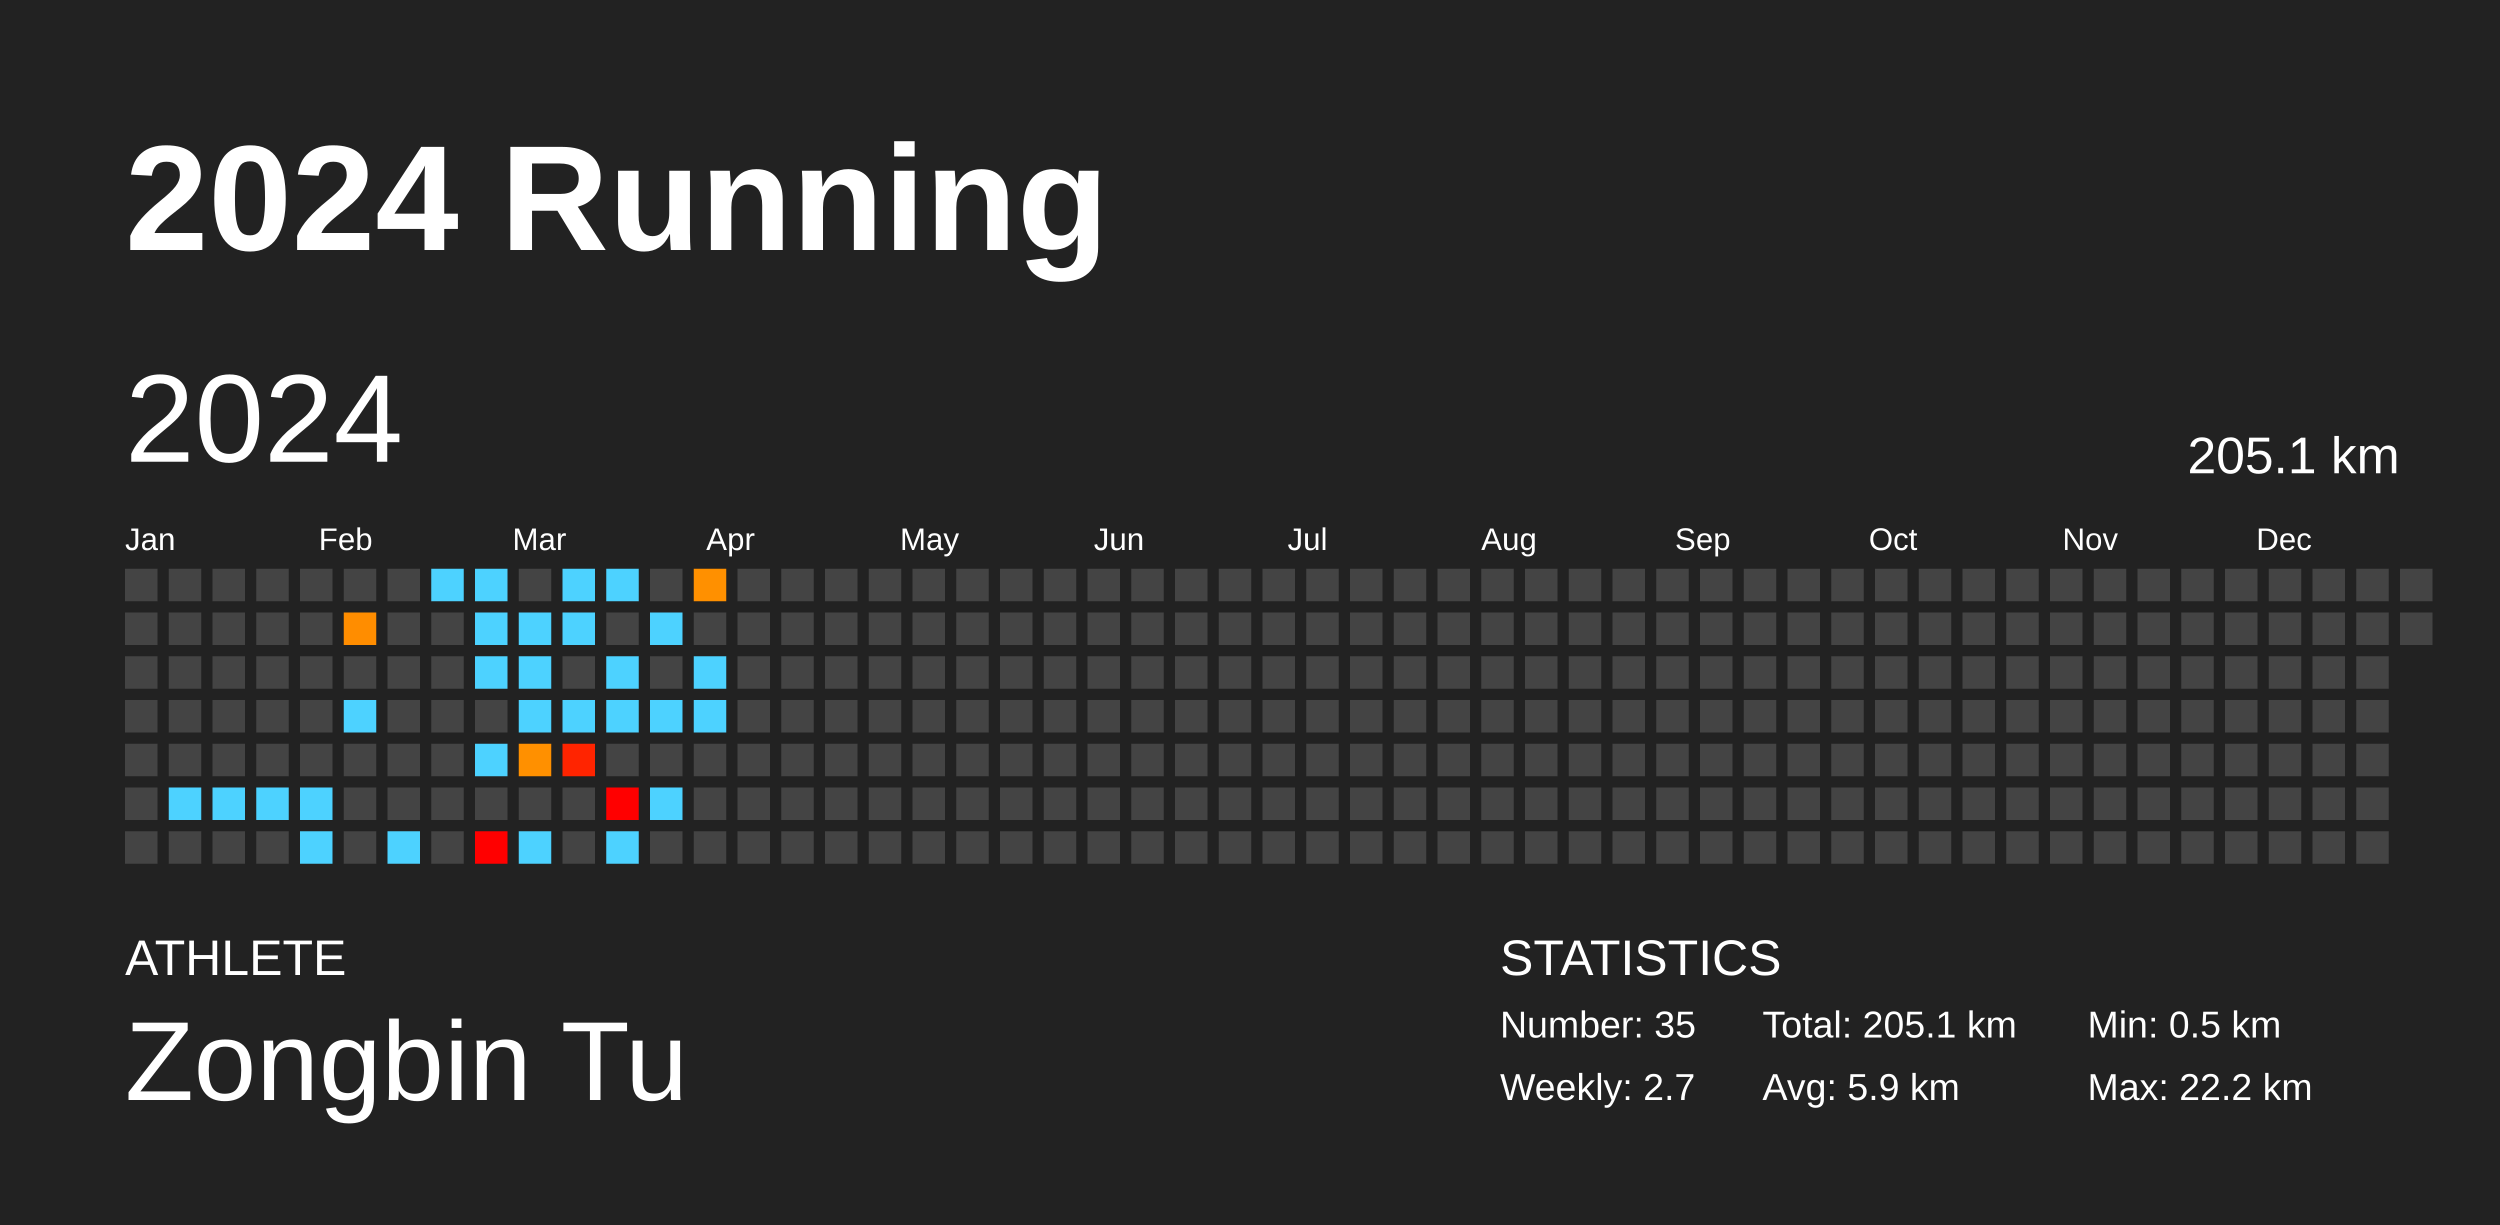
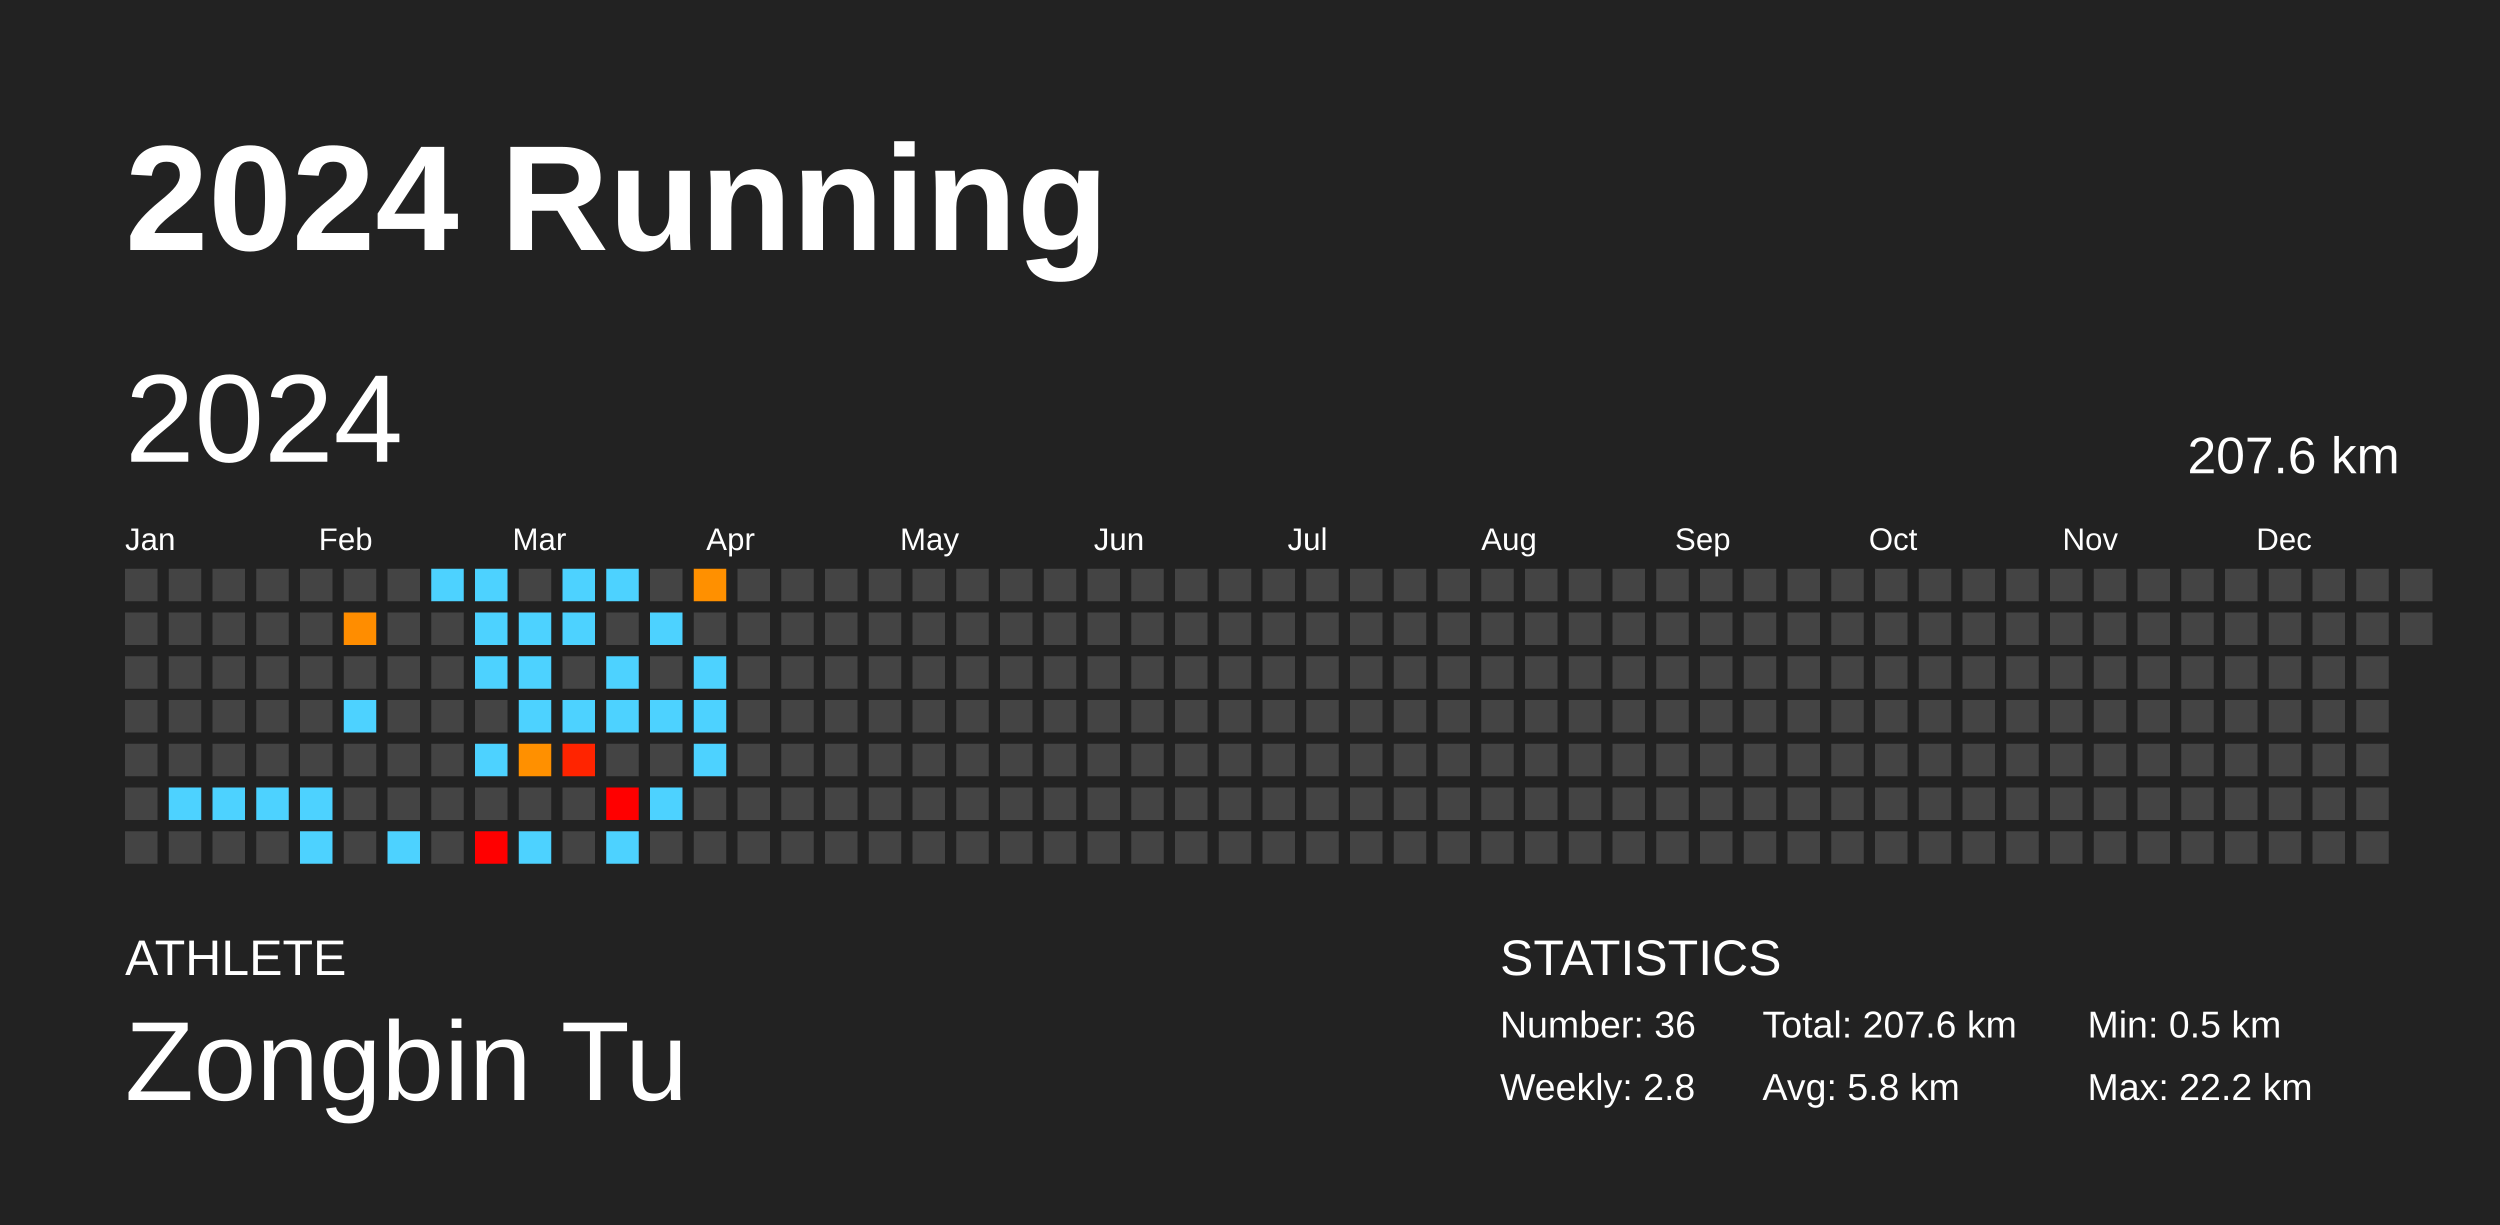
<svg xmlns="http://www.w3.org/2000/svg" baseProfile="full" height="98mm" version="1.1" viewBox="0,0,200,98" width="200mm">
  <defs />
  <rect fill="#222222" height="98" width="200" x="0" y="0" />
  <text fill="#FFFFFF" style="font-size:12px; font-family:Arial; font-weight:bold;" x="10" y="20">2024 Running</text>
  <text fill="#FFFFFF" style="font-size:4px; font-family:Arial" x="10" y="78">ATHLETE</text>
  <text fill="#FFFFFF" style="font-size:9px; font-family:Arial" x="10" y="88">Zongbin Tu</text>
  <text fill="#FFFFFF" style="font-size:4px; font-family:Arial" x="120" y="78">STATISTICS</text>
-   <text fill="#FFFFFF" style="font-size:3px; font-family:Arial" x="120" y="83">Number: 35</text>
-   <text fill="#FFFFFF" style="font-size:3px; font-family:Arial" x="120" y="88">Weekly: 2.7</text>
-   <text fill="#FFFFFF" style="font-size:3px; font-family:Arial" x="141" y="83">Total: 205.1 km</text>
-   <text fill="#FFFFFF" style="font-size:3px; font-family:Arial" x="141" y="88">Avg: 5.9 km</text>
+   <text fill="#FFFFFF" style="font-size:3px; font-family:Arial" x="120" y="83">Number: 36</text>
+   <text fill="#FFFFFF" style="font-size:3px; font-family:Arial" x="120" y="88">Weekly: 2.8</text>
+   <text fill="#FFFFFF" style="font-size:3px; font-family:Arial" x="141" y="83">Total: 207.6 km</text>
+   <text fill="#FFFFFF" style="font-size:3px; font-family:Arial" x="141" y="88">Avg: 5.8 km</text>
  <text fill="#FFFFFF" style="font-size:3px; font-family:Arial" x="167" y="83">Min: 0.5 km</text>
  <text fill="#FFFFFF" style="font-size:3px; font-family:Arial" x="167" y="88">Max: 22.2 km</text>
  <text dominant-baseline="hanging" fill="#FFFFFF" style="font-size:10.0px; font-family:Arial;" x="10" y="30">2024</text>
-   <text dominant-baseline="hanging" fill="#FFFFFF" style="font-size:4.125px; font-family:Arial;" x="175" y="35">205.1 km</text>
+   <text dominant-baseline="hanging" fill="#FFFFFF" style="font-size:4.125px; font-family:Arial;" x="175" y="35">207.6 km</text>
  <text fill="#FFFFFF" style="font-size:2.5px; font-family:Arial" x="10.0" y="44">Jan</text>
  <text fill="#FFFFFF" style="font-size:2.5px; font-family:Arial" x="25.5" y="44">Feb</text>
  <text fill="#FFFFFF" style="font-size:2.5px; font-family:Arial" x="41.0" y="44">Mar</text>
  <text fill="#FFFFFF" style="font-size:2.5px; font-family:Arial" x="56.5" y="44">Apr</text>
  <text fill="#FFFFFF" style="font-size:2.5px; font-family:Arial" x="72.0" y="44">May</text>
  <text fill="#FFFFFF" style="font-size:2.5px; font-family:Arial" x="87.5" y="44">Jun</text>
  <text fill="#FFFFFF" style="font-size:2.5px; font-family:Arial" x="103.0" y="44">Jul</text>
  <text fill="#FFFFFF" style="font-size:2.5px; font-family:Arial" x="118.5" y="44">Aug</text>
  <text fill="#FFFFFF" style="font-size:2.5px; font-family:Arial" x="134.0" y="44">Sep</text>
  <text fill="#FFFFFF" style="font-size:2.5px; font-family:Arial" x="149.5" y="44">Oct</text>
  <text fill="#FFFFFF" style="font-size:2.5px; font-family:Arial" x="165.0" y="44">Nov</text>
  <text fill="#FFFFFF" style="font-size:2.5px; font-family:Arial" x="180.5" y="44">Dec</text>
  <rect fill="#444444" height="2.6" width="2.6" x="10.0" y="45.5" />
  <rect fill="#444444" height="2.6" width="2.6" x="10.0" y="49.0" />
  <rect fill="#444444" height="2.6" width="2.6" x="10.0" y="52.5" />
  <rect fill="#444444" height="2.6" width="2.6" x="10.0" y="56.0" />
  <rect fill="#444444" height="2.6" width="2.6" x="10.0" y="59.5" />
  <rect fill="#444444" height="2.6" width="2.6" x="10.0" y="63.0" />
  <rect fill="#444444" height="2.6" width="2.6" x="10.0" y="66.5" />
  <rect fill="#444444" height="2.6" width="2.6" x="13.5" y="45.5" />
  <rect fill="#444444" height="2.6" width="2.6" x="13.5" y="49.0" />
  <rect fill="#444444" height="2.6" width="2.6" x="13.5" y="52.5" />
  <rect fill="#444444" height="2.6" width="2.6" x="13.5" y="56.0" />
  <rect fill="#444444" height="2.6" width="2.6" x="13.5" y="59.5" />
  <rect fill="#4dd2ff" height="2.6" width="2.6" x="13.5" y="63.0" />
  <rect fill="#444444" height="2.6" width="2.6" x="13.5" y="66.5" />
  <rect fill="#444444" height="2.6" width="2.6" x="17.0" y="45.5" />
  <rect fill="#444444" height="2.6" width="2.6" x="17.0" y="49.0" />
  <rect fill="#444444" height="2.6" width="2.6" x="17.0" y="52.5" />
  <rect fill="#444444" height="2.6" width="2.6" x="17.0" y="56.0" />
  <rect fill="#444444" height="2.6" width="2.6" x="17.0" y="59.5" />
  <rect fill="#4dd2ff" height="2.6" width="2.6" x="17.0" y="63.0" />
  <rect fill="#444444" height="2.6" width="2.6" x="17.0" y="66.5" />
  <rect fill="#444444" height="2.6" width="2.6" x="20.5" y="45.5" />
  <rect fill="#444444" height="2.6" width="2.6" x="20.5" y="49.0" />
  <rect fill="#444444" height="2.6" width="2.6" x="20.5" y="52.5" />
  <rect fill="#444444" height="2.6" width="2.6" x="20.5" y="56.0" />
  <rect fill="#444444" height="2.6" width="2.6" x="20.5" y="59.5" />
  <rect fill="#4dd2ff" height="2.6" width="2.6" x="20.5" y="63.0" />
  <rect fill="#444444" height="2.6" width="2.6" x="20.5" y="66.5" />
  <rect fill="#444444" height="2.6" width="2.6" x="24.0" y="45.5" />
  <rect fill="#444444" height="2.6" width="2.6" x="24.0" y="49.0" />
  <rect fill="#444444" height="2.6" width="2.6" x="24.0" y="52.5" />
  <rect fill="#444444" height="2.6" width="2.6" x="24.0" y="56.0" />
  <rect fill="#444444" height="2.6" width="2.6" x="24.0" y="59.5" />
  <rect fill="#4dd2ff" height="2.6" width="2.6" x="24.0" y="63.0" />
  <rect fill="#4dd2ff" height="2.6" width="2.6" x="24.0" y="66.5" />
  <rect fill="#444444" height="2.6" width="2.6" x="27.5" y="45.5" />
  <rect fill="#ff8d00" height="2.6" width="2.6" x="27.5" y="49.0" />
  <rect fill="#444444" height="2.6" width="2.6" x="27.5" y="52.5" />
  <rect fill="#4dd2ff" height="2.6" width="2.6" x="27.5" y="56.0" />
  <rect fill="#444444" height="2.6" width="2.6" x="27.5" y="59.5" />
  <rect fill="#444444" height="2.6" width="2.6" x="27.5" y="63.0" />
  <rect fill="#444444" height="2.6" width="2.6" x="27.5" y="66.5" />
  <rect fill="#444444" height="2.6" width="2.6" x="31.0" y="45.5" />
  <rect fill="#444444" height="2.6" width="2.6" x="31.0" y="49.0" />
  <rect fill="#444444" height="2.6" width="2.6" x="31.0" y="52.5" />
  <rect fill="#444444" height="2.6" width="2.6" x="31.0" y="56.0" />
  <rect fill="#444444" height="2.6" width="2.6" x="31.0" y="59.5" />
  <rect fill="#444444" height="2.6" width="2.6" x="31.0" y="63.0" />
  <rect fill="#4dd2ff" height="2.6" width="2.6" x="31.0" y="66.5" />
  <rect fill="#4dd2ff" height="2.6" width="2.6" x="34.5" y="45.5" />
  <rect fill="#444444" height="2.6" width="2.6" x="34.5" y="49.0" />
  <rect fill="#444444" height="2.6" width="2.6" x="34.5" y="52.5" />
  <rect fill="#444444" height="2.6" width="2.6" x="34.5" y="56.0" />
  <rect fill="#444444" height="2.6" width="2.6" x="34.5" y="59.5" />
  <rect fill="#444444" height="2.6" width="2.6" x="34.5" y="63.0" />
  <rect fill="#444444" height="2.6" width="2.6" x="34.5" y="66.5" />
  <rect fill="#4dd2ff" height="2.6" width="2.6" x="38.0" y="45.5" />
  <rect fill="#4dd2ff" height="2.6" width="2.6" x="38.0" y="49.0" />
  <rect fill="#4dd2ff" height="2.6" width="2.6" x="38.0" y="52.5" />
  <rect fill="#444444" height="2.6" width="2.6" x="38.0" y="56.0" />
  <rect fill="#4dd2ff" height="2.6" width="2.6" x="38.0" y="59.5" />
  <rect fill="#444444" height="2.6" width="2.6" x="38.0" y="63.0" />
  <rect fill="red" height="2.6" width="2.6" x="38.0" y="66.5" />
  <rect fill="#444444" height="2.6" width="2.6" x="41.5" y="45.5" />
  <rect fill="#4dd2ff" height="2.6" width="2.6" x="41.5" y="49.0" />
  <rect fill="#4dd2ff" height="2.6" width="2.6" x="41.5" y="52.5" />
  <rect fill="#4dd2ff" height="2.6" width="2.6" x="41.5" y="56.0" />
  <rect fill="#ff9000" height="2.6" width="2.6" x="41.5" y="59.5" />
  <rect fill="#444444" height="2.6" width="2.6" x="41.5" y="63.0" />
  <rect fill="#4dd2ff" height="2.6" width="2.6" x="41.5" y="66.5" />
  <rect fill="#4dd2ff" height="2.6" width="2.6" x="45.0" y="45.5" />
  <rect fill="#4dd2ff" height="2.6" width="2.6" x="45.0" y="49.0" />
  <rect fill="#444444" height="2.6" width="2.6" x="45.0" y="52.5" />
  <rect fill="#4dd2ff" height="2.6" width="2.6" x="45.0" y="56.0" />
  <rect fill="#ff2400" height="2.6" width="2.6" x="45.0" y="59.5" />
  <rect fill="#444444" height="2.6" width="2.6" x="45.0" y="63.0" />
  <rect fill="#444444" height="2.6" width="2.6" x="45.0" y="66.5" />
  <rect fill="#4dd2ff" height="2.6" width="2.6" x="48.5" y="45.5" />
  <rect fill="#444444" height="2.6" width="2.6" x="48.5" y="49.0" />
  <rect fill="#4dd2ff" height="2.6" width="2.6" x="48.5" y="52.5" />
  <rect fill="#4dd2ff" height="2.6" width="2.6" x="48.5" y="56.0" />
  <rect fill="#444444" height="2.6" width="2.6" x="48.5" y="59.5" />
  <rect fill="red" height="2.6" width="2.6" x="48.5" y="63.0" />
  <rect fill="#4dd2ff" height="2.6" width="2.6" x="48.5" y="66.5" />
  <rect fill="#444444" height="2.6" width="2.6" x="52.0" y="45.5" />
  <rect fill="#4dd2ff" height="2.6" width="2.6" x="52.0" y="49.0" />
  <rect fill="#444444" height="2.6" width="2.6" x="52.0" y="52.5" />
  <rect fill="#4dd2ff" height="2.6" width="2.6" x="52.0" y="56.0" />
  <rect fill="#444444" height="2.6" width="2.6" x="52.0" y="59.5" />
  <rect fill="#4dd2ff" height="2.6" width="2.6" x="52.0" y="63.0" />
  <rect fill="#444444" height="2.6" width="2.6" x="52.0" y="66.5" />
  <rect fill="#ff9000" height="2.6" width="2.6" x="55.5" y="45.5" />
  <rect fill="#444444" height="2.6" width="2.6" x="55.5" y="49.0" />
  <rect fill="#4dd2ff" height="2.6" width="2.6" x="55.5" y="52.5" />
  <rect fill="#4dd2ff" height="2.6" width="2.6" x="55.5" y="56.0" />
-   <rect fill="#444444" height="2.6" width="2.6" x="55.5" y="59.5" />
+   <rect fill="#4dd2ff" height="2.6" width="2.6" x="55.5" y="59.5" />
  <rect fill="#444444" height="2.6" width="2.6" x="55.5" y="63.0" />
  <rect fill="#444444" height="2.6" width="2.6" x="55.5" y="66.5" />
  <rect fill="#444444" height="2.6" width="2.6" x="59.0" y="45.5" />
  <rect fill="#444444" height="2.6" width="2.6" x="59.0" y="49.0" />
  <rect fill="#444444" height="2.6" width="2.6" x="59.0" y="52.5" />
  <rect fill="#444444" height="2.6" width="2.6" x="59.0" y="56.0" />
  <rect fill="#444444" height="2.6" width="2.6" x="59.0" y="59.5" />
  <rect fill="#444444" height="2.6" width="2.6" x="59.0" y="63.0" />
  <rect fill="#444444" height="2.6" width="2.6" x="59.0" y="66.5" />
  <rect fill="#444444" height="2.6" width="2.6" x="62.5" y="45.5" />
  <rect fill="#444444" height="2.6" width="2.6" x="62.5" y="49.0" />
  <rect fill="#444444" height="2.6" width="2.6" x="62.5" y="52.5" />
  <rect fill="#444444" height="2.6" width="2.6" x="62.5" y="56.0" />
  <rect fill="#444444" height="2.6" width="2.6" x="62.5" y="59.5" />
  <rect fill="#444444" height="2.6" width="2.6" x="62.5" y="63.0" />
  <rect fill="#444444" height="2.6" width="2.6" x="62.5" y="66.5" />
  <rect fill="#444444" height="2.6" width="2.6" x="66.0" y="45.5" />
  <rect fill="#444444" height="2.6" width="2.6" x="66.0" y="49.0" />
  <rect fill="#444444" height="2.6" width="2.6" x="66.0" y="52.5" />
  <rect fill="#444444" height="2.6" width="2.6" x="66.0" y="56.0" />
  <rect fill="#444444" height="2.6" width="2.6" x="66.0" y="59.5" />
  <rect fill="#444444" height="2.6" width="2.6" x="66.0" y="63.0" />
  <rect fill="#444444" height="2.6" width="2.6" x="66.0" y="66.5" />
  <rect fill="#444444" height="2.6" width="2.6" x="69.5" y="45.5" />
  <rect fill="#444444" height="2.6" width="2.6" x="69.5" y="49.0" />
  <rect fill="#444444" height="2.6" width="2.6" x="69.5" y="52.5" />
  <rect fill="#444444" height="2.6" width="2.6" x="69.5" y="56.0" />
  <rect fill="#444444" height="2.6" width="2.6" x="69.5" y="59.5" />
  <rect fill="#444444" height="2.6" width="2.6" x="69.5" y="63.0" />
  <rect fill="#444444" height="2.6" width="2.6" x="69.5" y="66.5" />
  <rect fill="#444444" height="2.6" width="2.6" x="73.0" y="45.5" />
  <rect fill="#444444" height="2.6" width="2.6" x="73.0" y="49.0" />
  <rect fill="#444444" height="2.6" width="2.6" x="73.0" y="52.5" />
  <rect fill="#444444" height="2.6" width="2.6" x="73.0" y="56.0" />
  <rect fill="#444444" height="2.6" width="2.6" x="73.0" y="59.5" />
  <rect fill="#444444" height="2.6" width="2.6" x="73.0" y="63.0" />
  <rect fill="#444444" height="2.6" width="2.6" x="73.0" y="66.5" />
  <rect fill="#444444" height="2.6" width="2.6" x="76.5" y="45.5" />
  <rect fill="#444444" height="2.6" width="2.6" x="76.5" y="49.0" />
  <rect fill="#444444" height="2.6" width="2.6" x="76.5" y="52.5" />
  <rect fill="#444444" height="2.6" width="2.6" x="76.5" y="56.0" />
  <rect fill="#444444" height="2.6" width="2.6" x="76.5" y="59.5" />
  <rect fill="#444444" height="2.6" width="2.6" x="76.5" y="63.0" />
  <rect fill="#444444" height="2.6" width="2.6" x="76.5" y="66.5" />
  <rect fill="#444444" height="2.6" width="2.6" x="80.0" y="45.5" />
  <rect fill="#444444" height="2.6" width="2.6" x="80.0" y="49.0" />
  <rect fill="#444444" height="2.6" width="2.6" x="80.0" y="52.5" />
  <rect fill="#444444" height="2.6" width="2.6" x="80.0" y="56.0" />
  <rect fill="#444444" height="2.6" width="2.6" x="80.0" y="59.5" />
  <rect fill="#444444" height="2.6" width="2.6" x="80.0" y="63.0" />
  <rect fill="#444444" height="2.6" width="2.6" x="80.0" y="66.5" />
  <rect fill="#444444" height="2.6" width="2.6" x="83.5" y="45.5" />
  <rect fill="#444444" height="2.6" width="2.6" x="83.5" y="49.0" />
  <rect fill="#444444" height="2.6" width="2.6" x="83.5" y="52.5" />
  <rect fill="#444444" height="2.6" width="2.6" x="83.5" y="56.0" />
  <rect fill="#444444" height="2.6" width="2.6" x="83.5" y="59.5" />
  <rect fill="#444444" height="2.6" width="2.6" x="83.5" y="63.0" />
  <rect fill="#444444" height="2.6" width="2.6" x="83.5" y="66.5" />
  <rect fill="#444444" height="2.6" width="2.6" x="87.0" y="45.5" />
  <rect fill="#444444" height="2.6" width="2.6" x="87.0" y="49.0" />
  <rect fill="#444444" height="2.6" width="2.6" x="87.0" y="52.5" />
  <rect fill="#444444" height="2.6" width="2.6" x="87.0" y="56.0" />
  <rect fill="#444444" height="2.6" width="2.6" x="87.0" y="59.5" />
  <rect fill="#444444" height="2.6" width="2.6" x="87.0" y="63.0" />
  <rect fill="#444444" height="2.6" width="2.6" x="87.0" y="66.5" />
  <rect fill="#444444" height="2.6" width="2.6" x="90.5" y="45.5" />
  <rect fill="#444444" height="2.6" width="2.6" x="90.5" y="49.0" />
  <rect fill="#444444" height="2.6" width="2.6" x="90.5" y="52.5" />
  <rect fill="#444444" height="2.6" width="2.6" x="90.5" y="56.0" />
  <rect fill="#444444" height="2.6" width="2.6" x="90.5" y="59.5" />
  <rect fill="#444444" height="2.6" width="2.6" x="90.5" y="63.0" />
  <rect fill="#444444" height="2.6" width="2.6" x="90.5" y="66.5" />
  <rect fill="#444444" height="2.6" width="2.6" x="94.0" y="45.5" />
  <rect fill="#444444" height="2.6" width="2.6" x="94.0" y="49.0" />
  <rect fill="#444444" height="2.6" width="2.6" x="94.0" y="52.5" />
  <rect fill="#444444" height="2.6" width="2.6" x="94.0" y="56.0" />
  <rect fill="#444444" height="2.6" width="2.6" x="94.0" y="59.5" />
  <rect fill="#444444" height="2.6" width="2.6" x="94.0" y="63.0" />
  <rect fill="#444444" height="2.6" width="2.6" x="94.0" y="66.5" />
  <rect fill="#444444" height="2.6" width="2.6" x="97.5" y="45.5" />
  <rect fill="#444444" height="2.6" width="2.6" x="97.5" y="49.0" />
  <rect fill="#444444" height="2.6" width="2.6" x="97.5" y="52.5" />
  <rect fill="#444444" height="2.6" width="2.6" x="97.5" y="56.0" />
  <rect fill="#444444" height="2.6" width="2.6" x="97.5" y="59.5" />
  <rect fill="#444444" height="2.6" width="2.6" x="97.5" y="63.0" />
  <rect fill="#444444" height="2.6" width="2.6" x="97.5" y="66.5" />
  <rect fill="#444444" height="2.6" width="2.6" x="101.0" y="45.5" />
  <rect fill="#444444" height="2.6" width="2.6" x="101.0" y="49.0" />
  <rect fill="#444444" height="2.6" width="2.6" x="101.0" y="52.5" />
  <rect fill="#444444" height="2.6" width="2.6" x="101.0" y="56.0" />
  <rect fill="#444444" height="2.6" width="2.6" x="101.0" y="59.5" />
  <rect fill="#444444" height="2.6" width="2.6" x="101.0" y="63.0" />
  <rect fill="#444444" height="2.6" width="2.6" x="101.0" y="66.5" />
  <rect fill="#444444" height="2.6" width="2.6" x="104.5" y="45.5" />
  <rect fill="#444444" height="2.6" width="2.6" x="104.5" y="49.0" />
  <rect fill="#444444" height="2.6" width="2.6" x="104.5" y="52.5" />
  <rect fill="#444444" height="2.6" width="2.6" x="104.5" y="56.0" />
  <rect fill="#444444" height="2.6" width="2.6" x="104.5" y="59.5" />
  <rect fill="#444444" height="2.6" width="2.6" x="104.5" y="63.0" />
  <rect fill="#444444" height="2.6" width="2.6" x="104.5" y="66.5" />
  <rect fill="#444444" height="2.6" width="2.6" x="108.0" y="45.5" />
  <rect fill="#444444" height="2.6" width="2.6" x="108.0" y="49.0" />
  <rect fill="#444444" height="2.6" width="2.6" x="108.0" y="52.5" />
  <rect fill="#444444" height="2.6" width="2.6" x="108.0" y="56.0" />
  <rect fill="#444444" height="2.6" width="2.6" x="108.0" y="59.5" />
  <rect fill="#444444" height="2.6" width="2.6" x="108.0" y="63.0" />
  <rect fill="#444444" height="2.6" width="2.6" x="108.0" y="66.5" />
  <rect fill="#444444" height="2.6" width="2.6" x="111.5" y="45.5" />
  <rect fill="#444444" height="2.6" width="2.6" x="111.5" y="49.0" />
  <rect fill="#444444" height="2.6" width="2.6" x="111.5" y="52.5" />
  <rect fill="#444444" height="2.6" width="2.6" x="111.5" y="56.0" />
  <rect fill="#444444" height="2.6" width="2.6" x="111.5" y="59.5" />
  <rect fill="#444444" height="2.6" width="2.6" x="111.5" y="63.0" />
  <rect fill="#444444" height="2.6" width="2.6" x="111.5" y="66.5" />
  <rect fill="#444444" height="2.6" width="2.6" x="115.0" y="45.5" />
  <rect fill="#444444" height="2.6" width="2.6" x="115.0" y="49.0" />
  <rect fill="#444444" height="2.6" width="2.6" x="115.0" y="52.5" />
  <rect fill="#444444" height="2.6" width="2.6" x="115.0" y="56.0" />
  <rect fill="#444444" height="2.6" width="2.6" x="115.0" y="59.5" />
  <rect fill="#444444" height="2.6" width="2.6" x="115.0" y="63.0" />
  <rect fill="#444444" height="2.6" width="2.6" x="115.0" y="66.5" />
  <rect fill="#444444" height="2.6" width="2.6" x="118.5" y="45.5" />
  <rect fill="#444444" height="2.6" width="2.6" x="118.5" y="49.0" />
  <rect fill="#444444" height="2.6" width="2.6" x="118.5" y="52.5" />
  <rect fill="#444444" height="2.6" width="2.6" x="118.5" y="56.0" />
  <rect fill="#444444" height="2.6" width="2.6" x="118.5" y="59.5" />
  <rect fill="#444444" height="2.6" width="2.6" x="118.5" y="63.0" />
  <rect fill="#444444" height="2.6" width="2.6" x="118.5" y="66.5" />
  <rect fill="#444444" height="2.6" width="2.6" x="122.0" y="45.5" />
  <rect fill="#444444" height="2.6" width="2.6" x="122.0" y="49.0" />
  <rect fill="#444444" height="2.6" width="2.6" x="122.0" y="52.5" />
  <rect fill="#444444" height="2.6" width="2.6" x="122.0" y="56.0" />
  <rect fill="#444444" height="2.6" width="2.6" x="122.0" y="59.5" />
  <rect fill="#444444" height="2.6" width="2.6" x="122.0" y="63.0" />
  <rect fill="#444444" height="2.6" width="2.6" x="122.0" y="66.5" />
  <rect fill="#444444" height="2.6" width="2.6" x="125.5" y="45.5" />
  <rect fill="#444444" height="2.6" width="2.6" x="125.5" y="49.0" />
  <rect fill="#444444" height="2.6" width="2.6" x="125.5" y="52.5" />
  <rect fill="#444444" height="2.6" width="2.6" x="125.5" y="56.0" />
  <rect fill="#444444" height="2.6" width="2.6" x="125.5" y="59.5" />
  <rect fill="#444444" height="2.6" width="2.6" x="125.5" y="63.0" />
  <rect fill="#444444" height="2.6" width="2.6" x="125.5" y="66.5" />
  <rect fill="#444444" height="2.6" width="2.6" x="129.0" y="45.5" />
  <rect fill="#444444" height="2.6" width="2.6" x="129.0" y="49.0" />
  <rect fill="#444444" height="2.6" width="2.6" x="129.0" y="52.5" />
  <rect fill="#444444" height="2.6" width="2.6" x="129.0" y="56.0" />
  <rect fill="#444444" height="2.6" width="2.6" x="129.0" y="59.5" />
  <rect fill="#444444" height="2.6" width="2.6" x="129.0" y="63.0" />
  <rect fill="#444444" height="2.6" width="2.6" x="129.0" y="66.5" />
  <rect fill="#444444" height="2.6" width="2.6" x="132.5" y="45.5" />
  <rect fill="#444444" height="2.6" width="2.6" x="132.5" y="49.0" />
  <rect fill="#444444" height="2.6" width="2.6" x="132.5" y="52.5" />
  <rect fill="#444444" height="2.6" width="2.6" x="132.5" y="56.0" />
  <rect fill="#444444" height="2.6" width="2.6" x="132.5" y="59.5" />
  <rect fill="#444444" height="2.6" width="2.6" x="132.5" y="63.0" />
  <rect fill="#444444" height="2.6" width="2.6" x="132.5" y="66.5" />
  <rect fill="#444444" height="2.6" width="2.6" x="136.0" y="45.5" />
  <rect fill="#444444" height="2.6" width="2.6" x="136.0" y="49.0" />
  <rect fill="#444444" height="2.6" width="2.6" x="136.0" y="52.5" />
  <rect fill="#444444" height="2.6" width="2.6" x="136.0" y="56.0" />
  <rect fill="#444444" height="2.6" width="2.6" x="136.0" y="59.5" />
  <rect fill="#444444" height="2.6" width="2.6" x="136.0" y="63.0" />
  <rect fill="#444444" height="2.6" width="2.6" x="136.0" y="66.5" />
  <rect fill="#444444" height="2.6" width="2.6" x="139.5" y="45.5" />
  <rect fill="#444444" height="2.6" width="2.6" x="139.5" y="49.0" />
  <rect fill="#444444" height="2.6" width="2.6" x="139.5" y="52.5" />
  <rect fill="#444444" height="2.6" width="2.6" x="139.5" y="56.0" />
  <rect fill="#444444" height="2.6" width="2.6" x="139.5" y="59.5" />
  <rect fill="#444444" height="2.6" width="2.6" x="139.5" y="63.0" />
  <rect fill="#444444" height="2.6" width="2.6" x="139.5" y="66.5" />
  <rect fill="#444444" height="2.6" width="2.6" x="143.0" y="45.5" />
  <rect fill="#444444" height="2.6" width="2.6" x="143.0" y="49.0" />
  <rect fill="#444444" height="2.6" width="2.6" x="143.0" y="52.5" />
  <rect fill="#444444" height="2.6" width="2.6" x="143.0" y="56.0" />
  <rect fill="#444444" height="2.6" width="2.6" x="143.0" y="59.5" />
  <rect fill="#444444" height="2.6" width="2.6" x="143.0" y="63.0" />
  <rect fill="#444444" height="2.6" width="2.6" x="143.0" y="66.5" />
  <rect fill="#444444" height="2.6" width="2.6" x="146.5" y="45.5" />
  <rect fill="#444444" height="2.6" width="2.6" x="146.5" y="49.0" />
  <rect fill="#444444" height="2.6" width="2.6" x="146.5" y="52.5" />
  <rect fill="#444444" height="2.6" width="2.6" x="146.5" y="56.0" />
  <rect fill="#444444" height="2.6" width="2.6" x="146.5" y="59.5" />
  <rect fill="#444444" height="2.6" width="2.6" x="146.5" y="63.0" />
  <rect fill="#444444" height="2.6" width="2.6" x="146.5" y="66.5" />
  <rect fill="#444444" height="2.6" width="2.6" x="150.0" y="45.5" />
  <rect fill="#444444" height="2.6" width="2.6" x="150.0" y="49.0" />
  <rect fill="#444444" height="2.6" width="2.6" x="150.0" y="52.5" />
  <rect fill="#444444" height="2.6" width="2.6" x="150.0" y="56.0" />
  <rect fill="#444444" height="2.6" width="2.6" x="150.0" y="59.5" />
  <rect fill="#444444" height="2.6" width="2.6" x="150.0" y="63.0" />
  <rect fill="#444444" height="2.6" width="2.6" x="150.0" y="66.5" />
  <rect fill="#444444" height="2.6" width="2.6" x="153.5" y="45.5" />
  <rect fill="#444444" height="2.6" width="2.6" x="153.5" y="49.0" />
  <rect fill="#444444" height="2.6" width="2.6" x="153.5" y="52.5" />
  <rect fill="#444444" height="2.6" width="2.6" x="153.5" y="56.0" />
  <rect fill="#444444" height="2.6" width="2.6" x="153.5" y="59.5" />
  <rect fill="#444444" height="2.6" width="2.6" x="153.5" y="63.0" />
  <rect fill="#444444" height="2.6" width="2.6" x="153.5" y="66.5" />
  <rect fill="#444444" height="2.6" width="2.6" x="157.0" y="45.5" />
  <rect fill="#444444" height="2.6" width="2.6" x="157.0" y="49.0" />
  <rect fill="#444444" height="2.6" width="2.6" x="157.0" y="52.5" />
  <rect fill="#444444" height="2.6" width="2.6" x="157.0" y="56.0" />
  <rect fill="#444444" height="2.6" width="2.6" x="157.0" y="59.5" />
  <rect fill="#444444" height="2.6" width="2.6" x="157.0" y="63.0" />
  <rect fill="#444444" height="2.6" width="2.6" x="157.0" y="66.5" />
  <rect fill="#444444" height="2.6" width="2.6" x="160.5" y="45.5" />
  <rect fill="#444444" height="2.6" width="2.6" x="160.5" y="49.0" />
  <rect fill="#444444" height="2.6" width="2.6" x="160.5" y="52.5" />
  <rect fill="#444444" height="2.6" width="2.6" x="160.5" y="56.0" />
  <rect fill="#444444" height="2.6" width="2.6" x="160.5" y="59.5" />
  <rect fill="#444444" height="2.6" width="2.6" x="160.5" y="63.0" />
  <rect fill="#444444" height="2.6" width="2.6" x="160.5" y="66.5" />
  <rect fill="#444444" height="2.6" width="2.6" x="164.0" y="45.5" />
  <rect fill="#444444" height="2.6" width="2.6" x="164.0" y="49.0" />
  <rect fill="#444444" height="2.6" width="2.6" x="164.0" y="52.5" />
  <rect fill="#444444" height="2.6" width="2.6" x="164.0" y="56.0" />
  <rect fill="#444444" height="2.6" width="2.6" x="164.0" y="59.5" />
  <rect fill="#444444" height="2.6" width="2.6" x="164.0" y="63.0" />
  <rect fill="#444444" height="2.6" width="2.6" x="164.0" y="66.5" />
  <rect fill="#444444" height="2.6" width="2.6" x="167.5" y="45.5" />
  <rect fill="#444444" height="2.6" width="2.6" x="167.5" y="49.0" />
  <rect fill="#444444" height="2.6" width="2.6" x="167.5" y="52.5" />
  <rect fill="#444444" height="2.6" width="2.6" x="167.5" y="56.0" />
  <rect fill="#444444" height="2.6" width="2.6" x="167.5" y="59.5" />
  <rect fill="#444444" height="2.6" width="2.6" x="167.5" y="63.0" />
  <rect fill="#444444" height="2.6" width="2.6" x="167.5" y="66.5" />
  <rect fill="#444444" height="2.6" width="2.6" x="171.0" y="45.5" />
  <rect fill="#444444" height="2.6" width="2.6" x="171.0" y="49.0" />
  <rect fill="#444444" height="2.6" width="2.6" x="171.0" y="52.5" />
  <rect fill="#444444" height="2.6" width="2.6" x="171.0" y="56.0" />
  <rect fill="#444444" height="2.6" width="2.6" x="171.0" y="59.5" />
  <rect fill="#444444" height="2.6" width="2.6" x="171.0" y="63.0" />
  <rect fill="#444444" height="2.6" width="2.6" x="171.0" y="66.5" />
  <rect fill="#444444" height="2.6" width="2.6" x="174.5" y="45.5" />
  <rect fill="#444444" height="2.6" width="2.6" x="174.5" y="49.0" />
  <rect fill="#444444" height="2.6" width="2.6" x="174.5" y="52.5" />
  <rect fill="#444444" height="2.6" width="2.6" x="174.5" y="56.0" />
  <rect fill="#444444" height="2.6" width="2.6" x="174.5" y="59.5" />
  <rect fill="#444444" height="2.6" width="2.6" x="174.5" y="63.0" />
  <rect fill="#444444" height="2.6" width="2.6" x="174.5" y="66.5" />
  <rect fill="#444444" height="2.6" width="2.6" x="178.0" y="45.5" />
  <rect fill="#444444" height="2.6" width="2.6" x="178.0" y="49.0" />
  <rect fill="#444444" height="2.6" width="2.6" x="178.0" y="52.5" />
  <rect fill="#444444" height="2.6" width="2.6" x="178.0" y="56.0" />
  <rect fill="#444444" height="2.6" width="2.6" x="178.0" y="59.5" />
  <rect fill="#444444" height="2.6" width="2.6" x="178.0" y="63.0" />
  <rect fill="#444444" height="2.6" width="2.6" x="178.0" y="66.5" />
  <rect fill="#444444" height="2.6" width="2.6" x="181.5" y="45.5" />
  <rect fill="#444444" height="2.6" width="2.6" x="181.5" y="49.0" />
  <rect fill="#444444" height="2.6" width="2.6" x="181.5" y="52.5" />
  <rect fill="#444444" height="2.6" width="2.6" x="181.5" y="56.0" />
  <rect fill="#444444" height="2.6" width="2.6" x="181.5" y="59.5" />
  <rect fill="#444444" height="2.6" width="2.6" x="181.5" y="63.0" />
  <rect fill="#444444" height="2.6" width="2.6" x="181.5" y="66.5" />
  <rect fill="#444444" height="2.6" width="2.6" x="185.0" y="45.5" />
  <rect fill="#444444" height="2.6" width="2.6" x="185.0" y="49.0" />
  <rect fill="#444444" height="2.6" width="2.6" x="185.0" y="52.5" />
  <rect fill="#444444" height="2.6" width="2.6" x="185.0" y="56.0" />
  <rect fill="#444444" height="2.6" width="2.6" x="185.0" y="59.5" />
  <rect fill="#444444" height="2.6" width="2.6" x="185.0" y="63.0" />
  <rect fill="#444444" height="2.6" width="2.6" x="185.0" y="66.5" />
  <rect fill="#444444" height="2.6" width="2.6" x="188.5" y="45.5" />
  <rect fill="#444444" height="2.6" width="2.6" x="188.5" y="49.0" />
  <rect fill="#444444" height="2.6" width="2.6" x="188.5" y="52.5" />
  <rect fill="#444444" height="2.6" width="2.6" x="188.5" y="56.0" />
  <rect fill="#444444" height="2.6" width="2.6" x="188.5" y="59.5" />
  <rect fill="#444444" height="2.6" width="2.6" x="188.5" y="63.0" />
  <rect fill="#444444" height="2.6" width="2.6" x="188.5" y="66.5" />
  <rect fill="#444444" height="2.6" width="2.6" x="192.0" y="45.5" />
  <rect fill="#444444" height="2.6" width="2.6" x="192.0" y="49.0" />
</svg>
